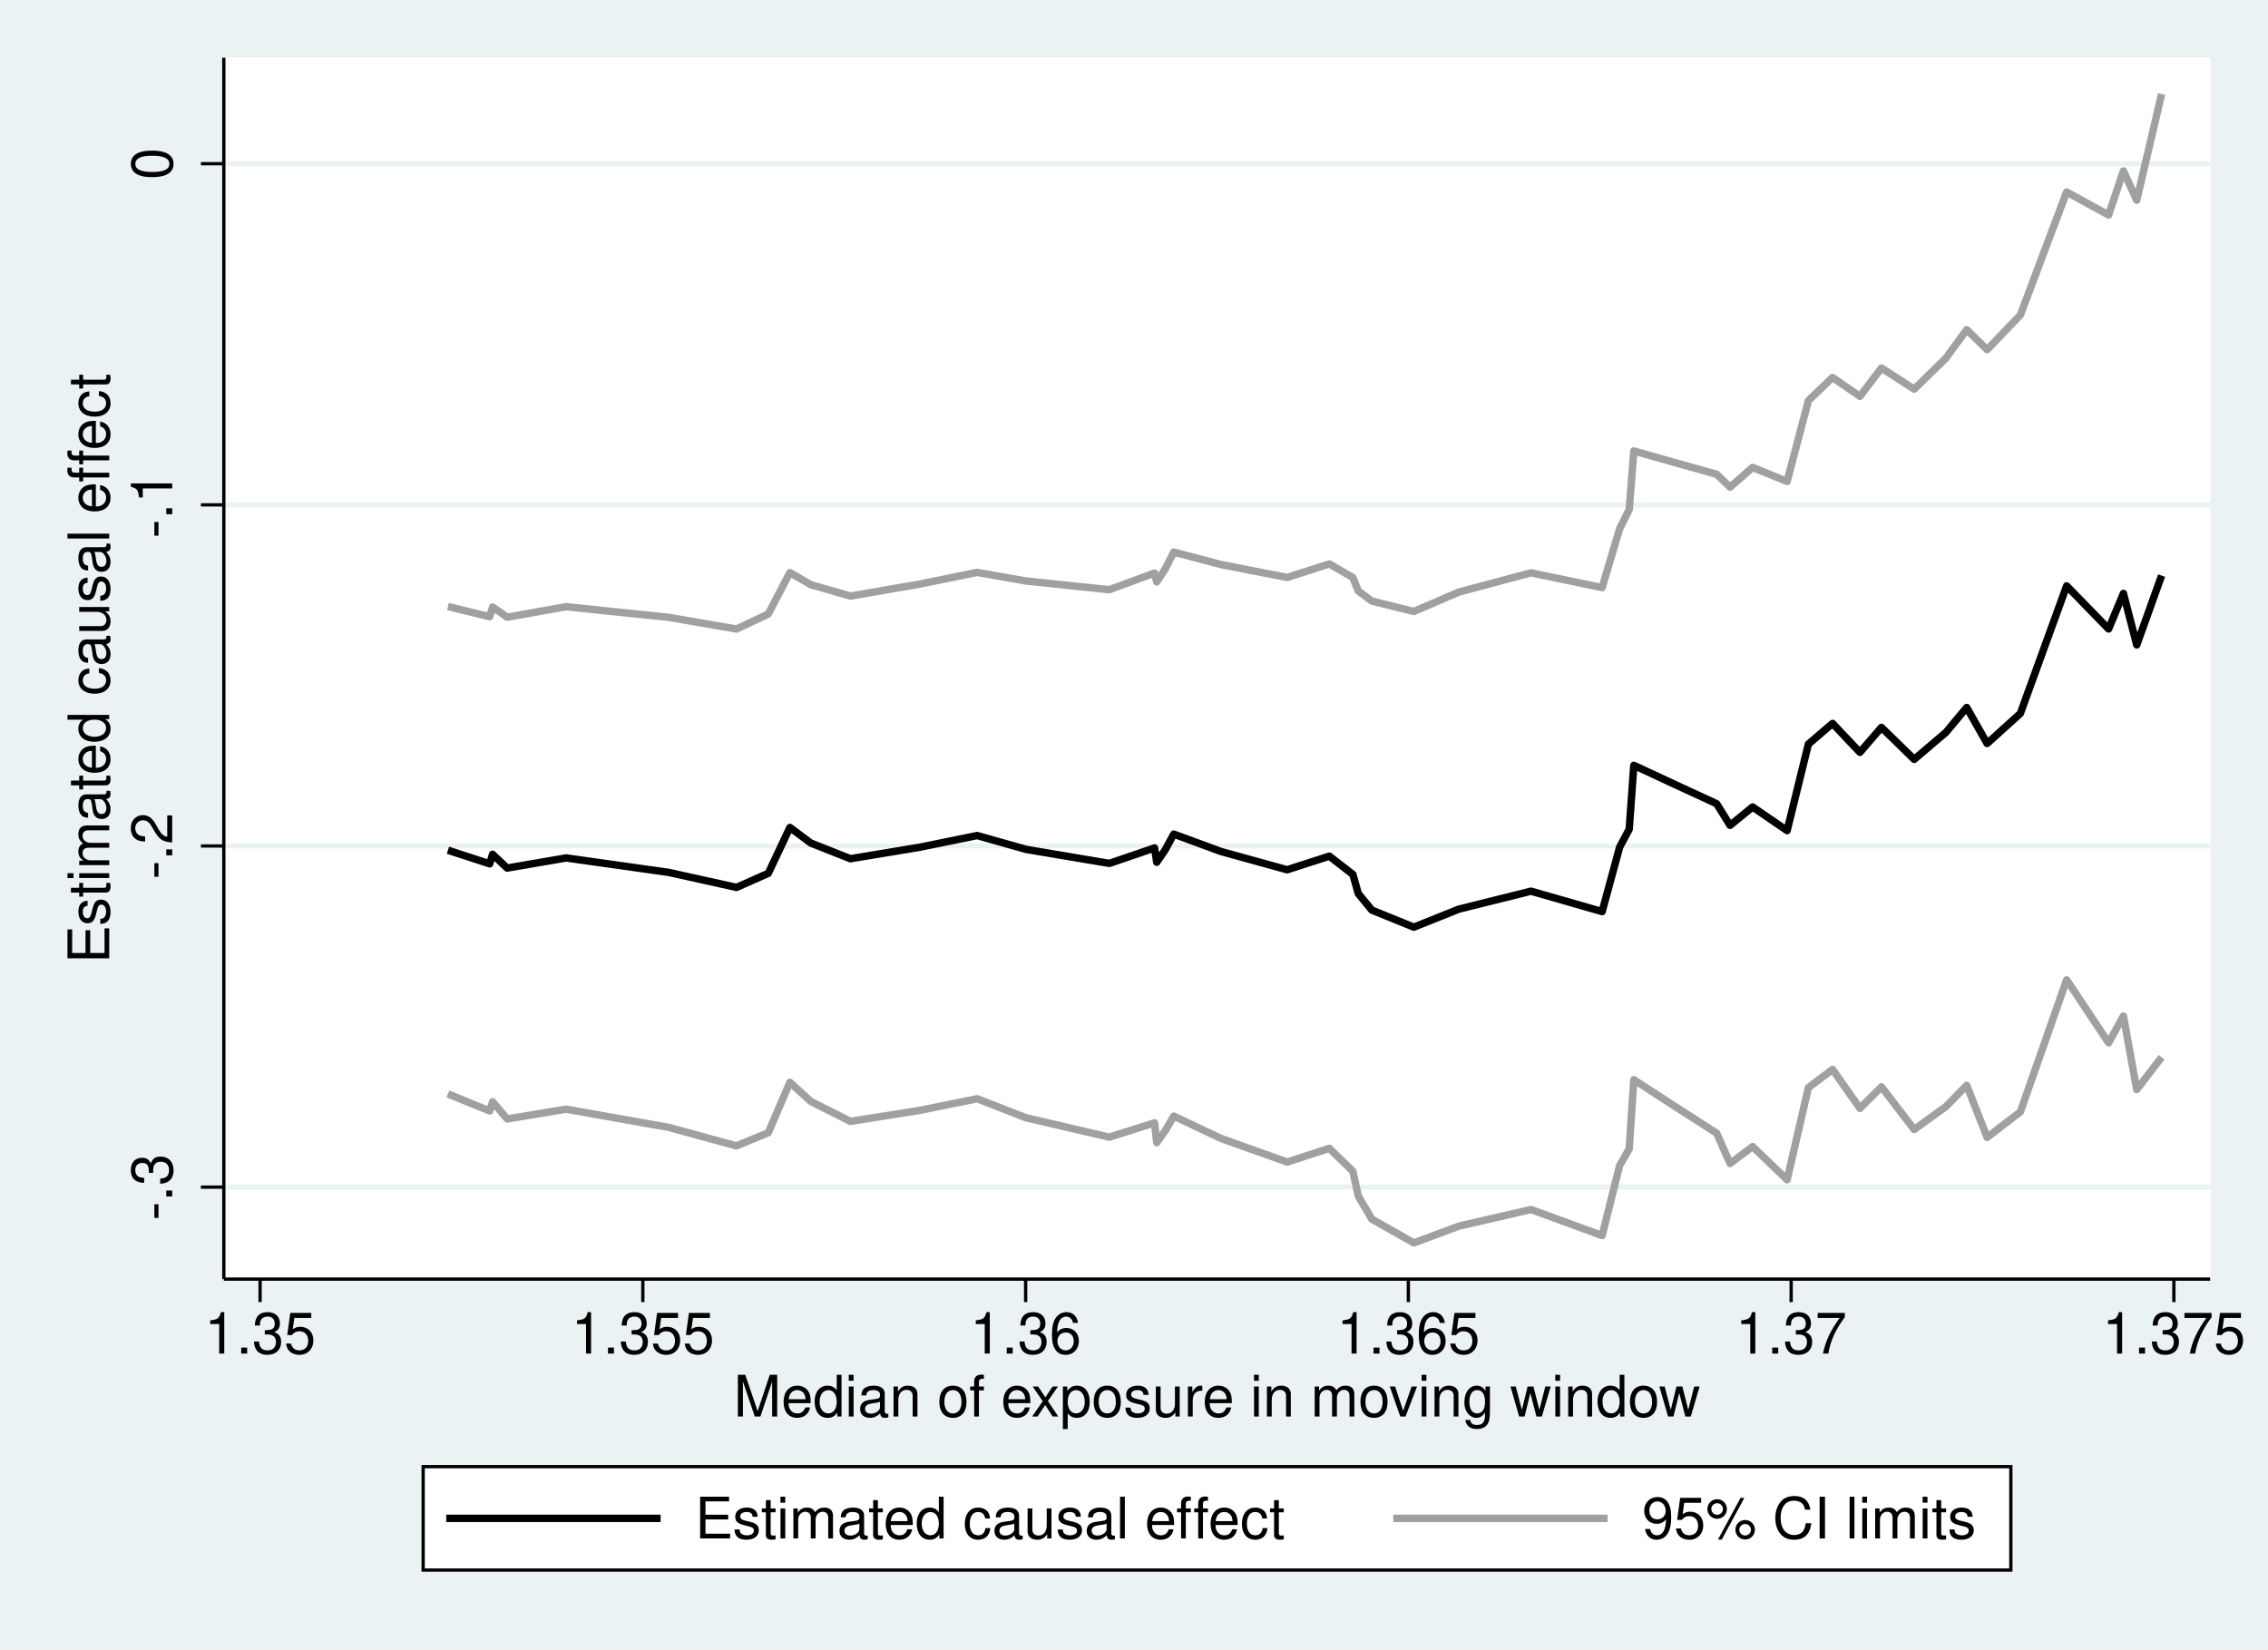
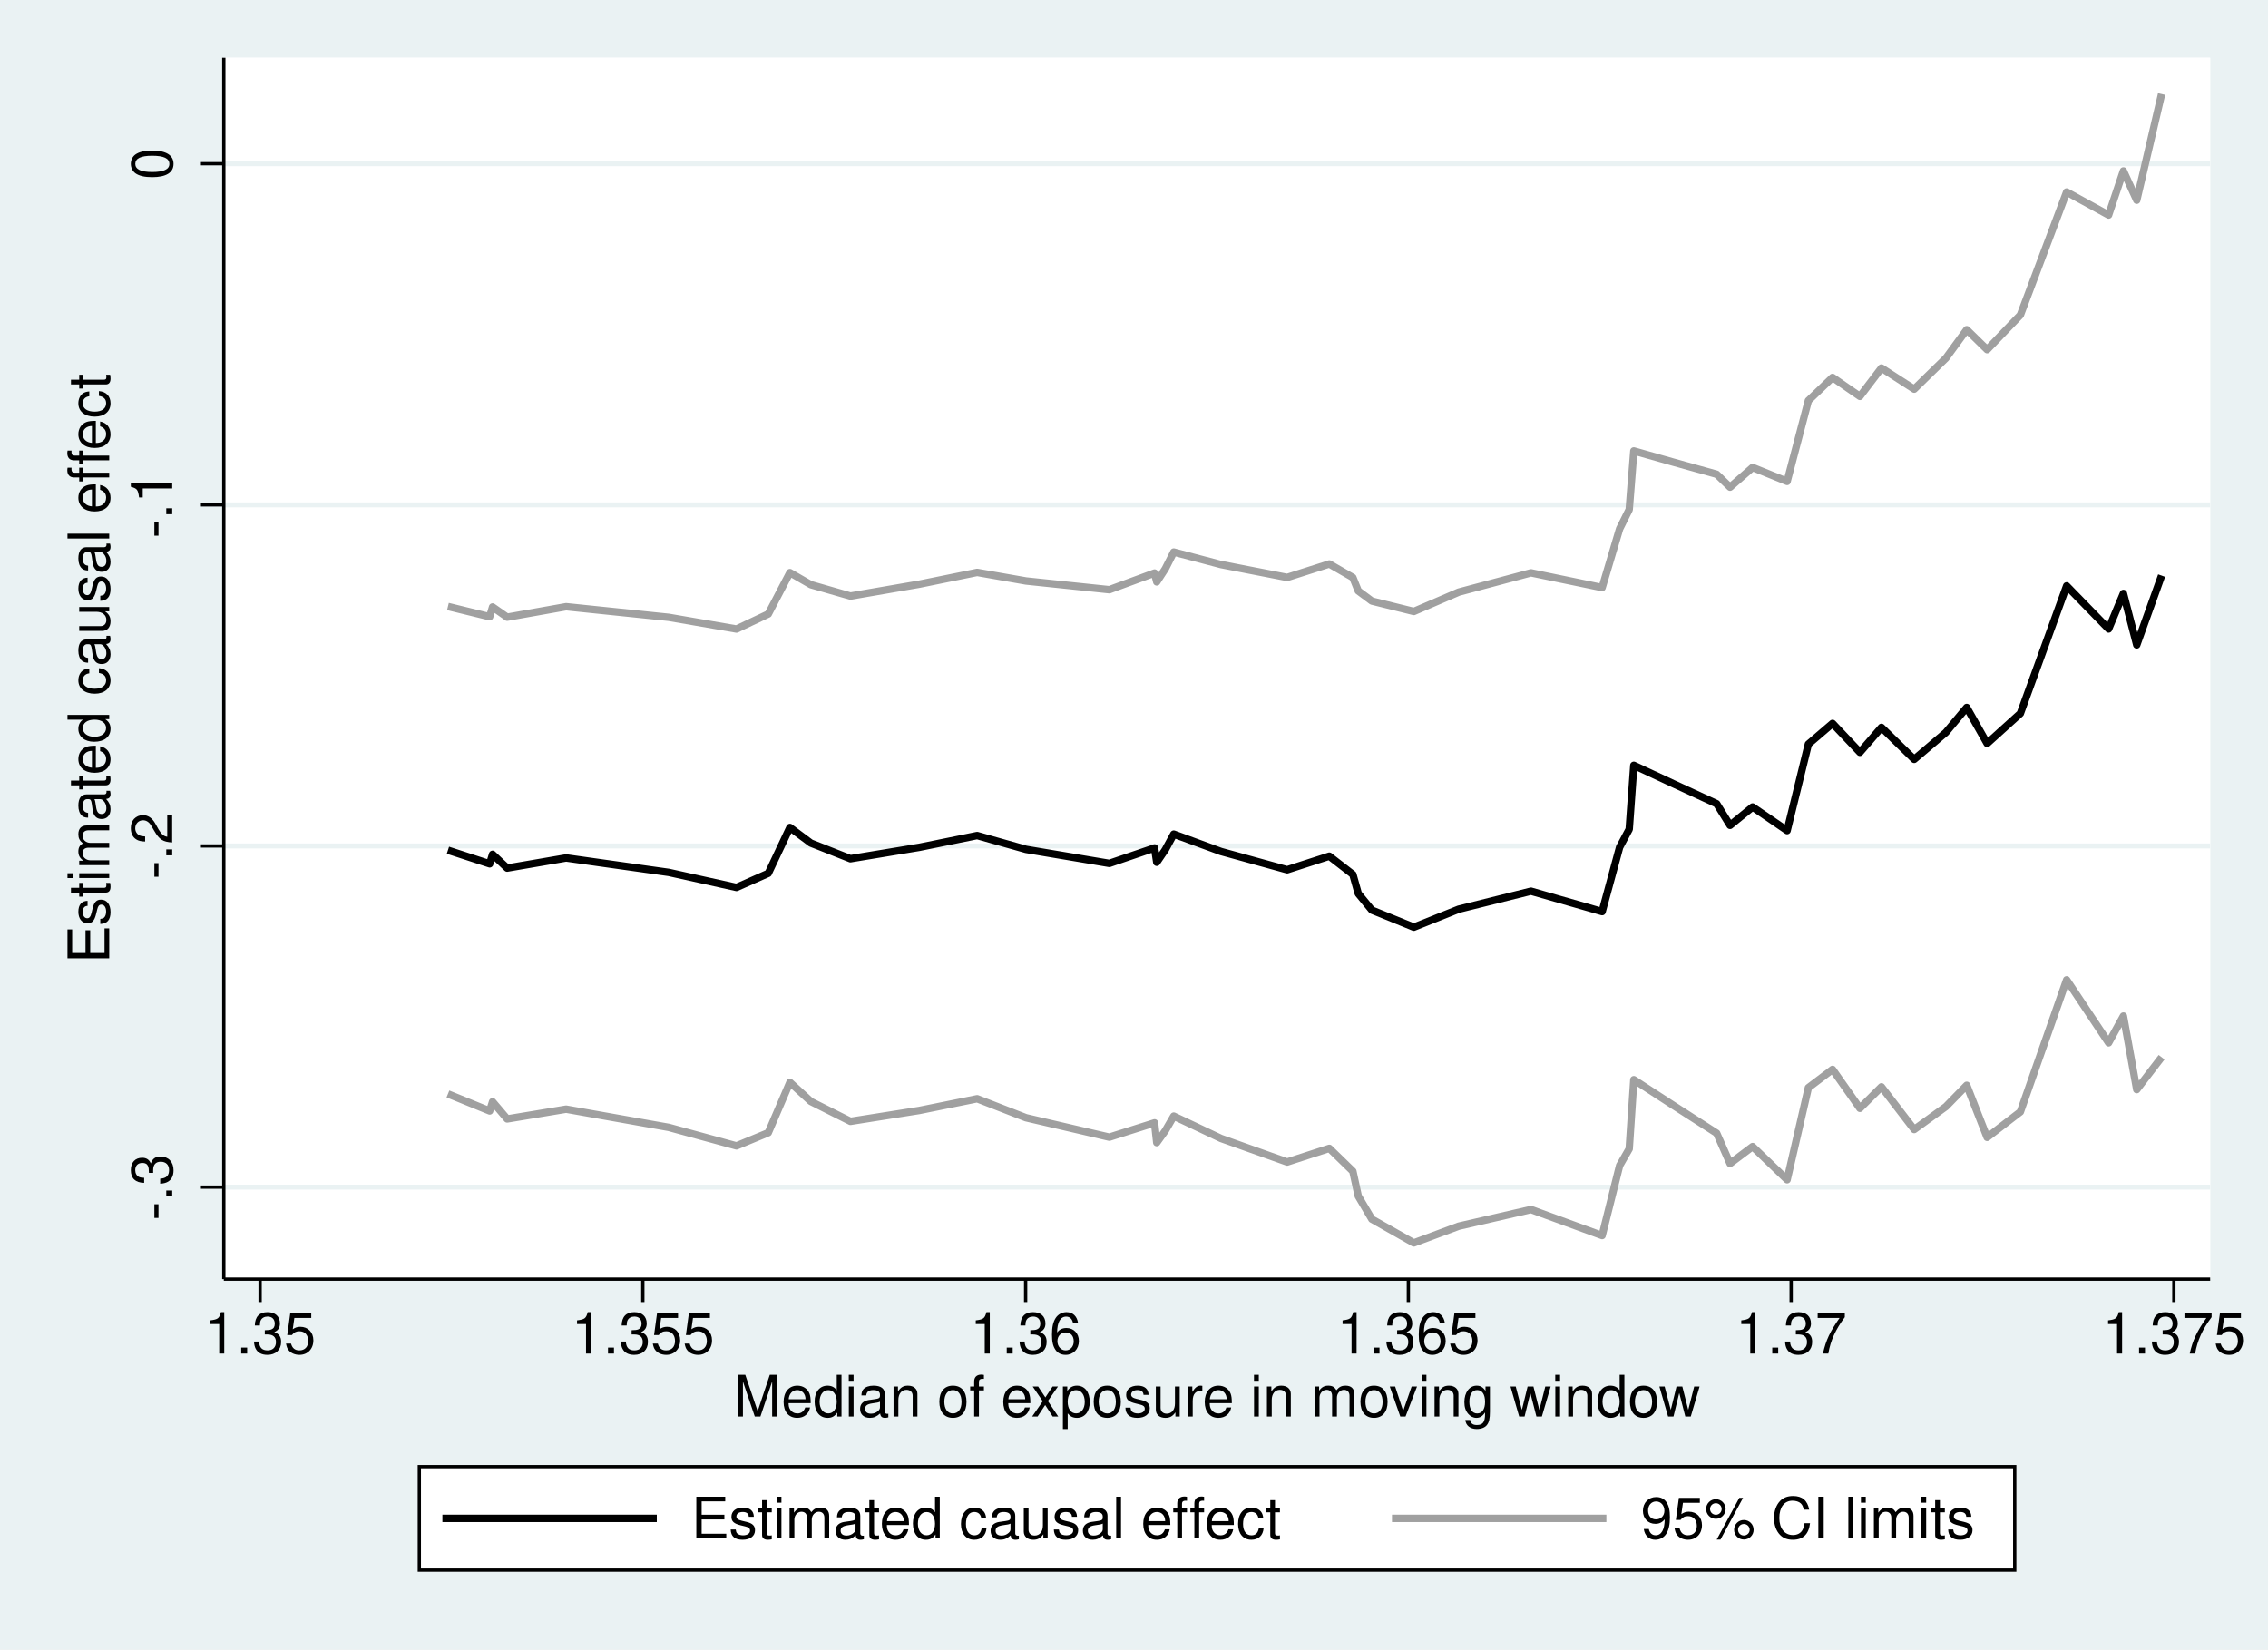
<svg xmlns="http://www.w3.org/2000/svg" version="1.1" width="5.500in" height="4.000in" viewBox="0 0 3960 2880">
  <rect x="0" y="0" width="3960" height="2880" style="fill:#EAF2F3;stroke:none" />
  <rect x="0.00" y="0.00" width="3959.88" height="2880.00" style="fill:#EAF2F3" />
  <rect x="2.88" y="2.88" width="3954.12" height="2874.24" style="fill:none;stroke:#EAF2F3;stroke-width:5.76" />
  <rect x="390.80" y="100.86" width="3468.22" height="2132.77" style="fill:#FFFFFF" />
  <rect x="393.68" y="103.74" width="3462.46" height="2127.01" style="fill:none;stroke:#FFFFFF;stroke-width:5.76" />
  <line x1="390.80" y1="2073.00" x2="3859.02" y2="2073.00" style="stroke:#EAF2F3;stroke-width:8.64" />
  <line x1="390.80" y1="1477.25" x2="3859.02" y2="1477.25" style="stroke:#EAF2F3;stroke-width:8.64" />
  <line x1="390.80" y1="881.62" x2="3859.02" y2="881.62" style="stroke:#EAF2F3;stroke-width:8.64" />
  <line x1="390.80" y1="285.87" x2="3859.02" y2="285.87" style="stroke:#EAF2F3;stroke-width:8.64" />
  <path d=" M782.10 1484.68 L854.99 1508.44 L860.06 1491.85 L885.56 1515.86 L988.52 1498.16 L1167.71 1523.41 L1285.89 1549.65 L1341.45 1525.02 L1379.19 1444.95 L1415.70 1472.18 L1484.88 1499.53 L1605.29 1479.60 L1706.14 1459.06 L1791.41 1483.19 L1936.94 1507.69 L2015.89 1480.72 L2019.72 1505.71 L2034.70 1483.69 L2049.42 1456.58 L2131.84 1486.90 L2247.42 1518.83 L2321.05 1495.07 L2362.14 1526.88 L2371.55 1560.29 L2395.30 1589.25 L2468.57 1619.07 L2547.02 1587.64 L2673.12 1556.20 L2797.37 1591.85 L2827.94 1479.35 L2844.64 1448.04 L2852.69 1336.42 L2921.99 1368.72 L2997.35 1403.49 L3020.74 1441.24 L3060.09 1409.19 L3120.36 1450.40 L3157.48 1299.42 L3199.68 1263.28 L3247.45 1313.77 L3285.07 1270.21 L3342.24 1326.02 L3397.56 1279.00 L3433.94 1235.43 L3469.58 1298.30 L3527.62 1245.83 L3608.43 1023.07 L3681.69 1098.32 L3707.55 1036.31 L3730.82 1126.16 L3774.25 1005.13" stroke-linejoin="round" style="fill:none;stroke:#000000;stroke-width:12.96" />
  <path d=" M782.10 1059.09 L854.99 1076.91 L860.06 1059.95 L885.56 1077.77 L988.52 1059.46 L1167.71 1078.02 L1285.89 1098.44 L1341.45 1072.20 L1379.19 999.93 L1415.70 1020.97 L1484.88 1040.89 L1605.29 1020.10 L1706.14 999.56 L1791.41 1014.53 L1936.94 1029.76 L2015.89 1000.67 L2019.72 1016.14 L2034.70 993.12 L2049.42 964.04 L2131.84 985.82 L2247.42 1008.35 L2321.05 984.83 L2362.14 1008.47 L2371.55 1031.86 L2395.30 1049.56 L2468.57 1067.75 L2547.02 1033.96 L2673.12 1000.30 L2797.37 1026.04 L2827.94 923.33 L2844.64 889.79 L2852.69 787.45 L2921.99 807.12 L2997.35 828.16 L3020.74 850.68 L3060.09 816.28 L3120.36 840.66 L3157.48 699.58 L3199.68 659.11 L3247.45 692.16 L3285.07 642.65 L3342.24 679.53 L3397.56 625.45 L3433.94 575.70 L3469.58 610.60 L3527.62 550.09 L3608.43 335.25 L3681.69 375.47 L3707.55 298.49 L3730.82 349.60 L3774.25 164.22" stroke-linejoin="round" style="fill:none;stroke:#A0A0A0;stroke-width:12.96" />
  <path d=" M782.10 1910.26 L854.99 1939.97 L860.06 1923.88 L885.56 1953.95 L988.52 1936.87 L1167.71 1968.68 L1285.89 2000.98 L1341.45 1977.96 L1379.19 1889.97 L1415.70 1923.38 L1484.88 1958.16 L1605.29 1939.10 L1706.14 1918.68 L1791.41 1951.85 L1936.94 1985.75 L2015.89 1960.76 L2019.72 1995.28 L2034.70 1974.37 L2049.42 1949.00 L2131.84 1987.98 L2247.42 2029.19 L2321.05 2005.31 L2362.14 2045.28 L2371.55 2088.59 L2395.30 2128.94 L2468.57 2170.40 L2547.02 2141.19 L2673.12 2112.11 L2797.37 2157.52 L2827.94 2035.26 L2844.64 2006.17 L2852.69 1885.39 L2921.99 1930.44 L2997.35 1978.82 L3020.74 2031.79 L3060.09 2002.21 L3120.36 2060.13 L3157.48 1899.37 L3199.68 1867.45 L3247.45 1935.39 L3285.07 1897.89 L3342.24 1972.39 L3397.56 1932.42 L3433.94 1895.17 L3469.58 1986.13 L3527.62 1941.57 L3608.43 1711.02 L3681.69 1821.04 L3707.55 1774.26 L3730.82 1902.72 L3774.25 1846.16" stroke-linejoin="round" style="fill:none;stroke:#A0A0A0;stroke-width:12.96" />
  <line x1="390.80" y1="2233.63" x2="390.80" y2="100.86" style="stroke:#000000;stroke-width:5.76" />
  <line x1="390.80" y1="2073.00" x2="350.83" y2="2073.00" style="stroke:#000000;stroke-width:5.76" />
  <text x="300.72" y="2073.00" style="font-family:'Helvetica';font-size:99.99px;fill:#000000" transform="rotate(-90 300.72,2073.00)" text-anchor="middle">-.3</text>
  <line x1="390.80" y1="1477.25" x2="350.83" y2="1477.25" style="stroke:#000000;stroke-width:5.76" />
  <text x="300.72" y="1477.25" style="font-family:'Helvetica';font-size:99.99px;fill:#000000" transform="rotate(-90 300.72,1477.25)" text-anchor="middle">-.2</text>
  <line x1="390.80" y1="881.62" x2="350.83" y2="881.62" style="stroke:#000000;stroke-width:5.76" />
  <text x="300.72" y="881.62" style="font-family:'Helvetica';font-size:99.99px;fill:#000000" transform="rotate(-90 300.72,881.62)" text-anchor="middle">-.1</text>
  <line x1="390.80" y1="285.87" x2="350.83" y2="285.87" style="stroke:#000000;stroke-width:5.76" />
  <text x="300.72" y="285.87" style="font-family:'Helvetica';font-size:99.99px;fill:#000000" transform="rotate(-90 300.72,285.87)" text-anchor="middle">0</text>
  <text x="190.71" y="1167.25" style="font-family:'Helvetica';font-size:99.99px;fill:#000000" transform="rotate(-90 190.71,1167.25)" text-anchor="middle">Estimated causal effect</text>
  <line x1="390.80" y1="2233.63" x2="3859.02" y2="2233.63" style="stroke:#000000;stroke-width:5.76" />
  <line x1="454.16" y1="2233.63" x2="454.16" y2="2273.73" style="stroke:#000000;stroke-width:5.76" />
  <text x="454.16" y="2363.59" style="font-family:'Helvetica';font-size:99.99px;fill:#000000" text-anchor="middle">1.35</text>
  <line x1="1122.41" y1="2233.63" x2="1122.41" y2="2273.73" style="stroke:#000000;stroke-width:5.76" />
  <text x="1122.41" y="2363.59" style="font-family:'Helvetica';font-size:99.99px;fill:#000000" text-anchor="middle">1.355</text>
  <line x1="1790.79" y1="2233.63" x2="1790.79" y2="2273.73" style="stroke:#000000;stroke-width:5.76" />
  <text x="1790.79" y="2363.59" style="font-family:'Helvetica';font-size:99.99px;fill:#000000" text-anchor="middle">1.36</text>
  <line x1="2459.04" y1="2233.63" x2="2459.04" y2="2273.73" style="stroke:#000000;stroke-width:5.76" />
  <text x="2459.04" y="2363.59" style="font-family:'Helvetica';font-size:99.99px;fill:#000000" text-anchor="middle">1.365</text>
  <line x1="3127.41" y1="2233.63" x2="3127.41" y2="2273.73" style="stroke:#000000;stroke-width:5.76" />
  <text x="3127.41" y="2363.59" style="font-family:'Helvetica';font-size:99.99px;fill:#000000" text-anchor="middle">1.37</text>
  <line x1="3795.66" y1="2233.63" x2="3795.66" y2="2273.73" style="stroke:#000000;stroke-width:5.76" />
  <text x="3795.66" y="2363.59" style="font-family:'Helvetica';font-size:99.99px;fill:#000000" text-anchor="middle">1.375</text>
  <text x="2124.91" y="2473.60" style="font-family:'Helvetica';font-size:99.99px;fill:#000000" text-anchor="middle">Median of exposure in moving window</text>
-   <rect x="735.94" y="2558.24" width="2777.94" height="186.37" style="fill:#FFFFFF" />
-   <rect x="738.82" y="2561.12" width="2772.18" height="180.61" style="fill:none;stroke:#000000;stroke-width:5.76" />
-   <line x1="779.13" y1="2651.43" x2="1153.47" y2="2651.43" style="stroke:#000000;stroke-width:12.96" />
-   <line x1="2432.68" y1="2651.43" x2="2807.02" y2="2651.43" style="stroke:#A0A0A0;stroke-width:12.96" />
-   <text x="1213.49" y="2686.46" style="font-family:'Helvetica';font-size:99.99px;fill:#000000">Estimated causal effect</text>
-   <text x="2867.04" y="2686.46" style="font-family:'Helvetica';font-size:99.99px;fill:#000000">95% CI limits</text>
+   <rect x="729.26" y="2558.24" width="2791.43" height="186.37" style="fill:#FFFFFF" />
+   <rect x="732.14" y="2561.12" width="2785.67" height="180.61" style="fill:none;stroke:#000000;stroke-width:5.76" />
+   <line x1="772.45" y1="2651.43" x2="1146.79" y2="2651.43" style="stroke:#000000;stroke-width:12.96" />
+   <line x1="2430.45" y1="2651.43" x2="2804.79" y2="2651.43" style="stroke:#A0A0A0;stroke-width:12.96" />
+   <text x="1206.81" y="2686.46" style="font-family:'Helvetica';font-size:99.99px;fill:#000000">Estimated causal effect</text>
+   <text x="2864.81" y="2686.46" style="font-family:'Helvetica';font-size:99.99px;fill:#000000">95% CI limits</text>
</svg>
